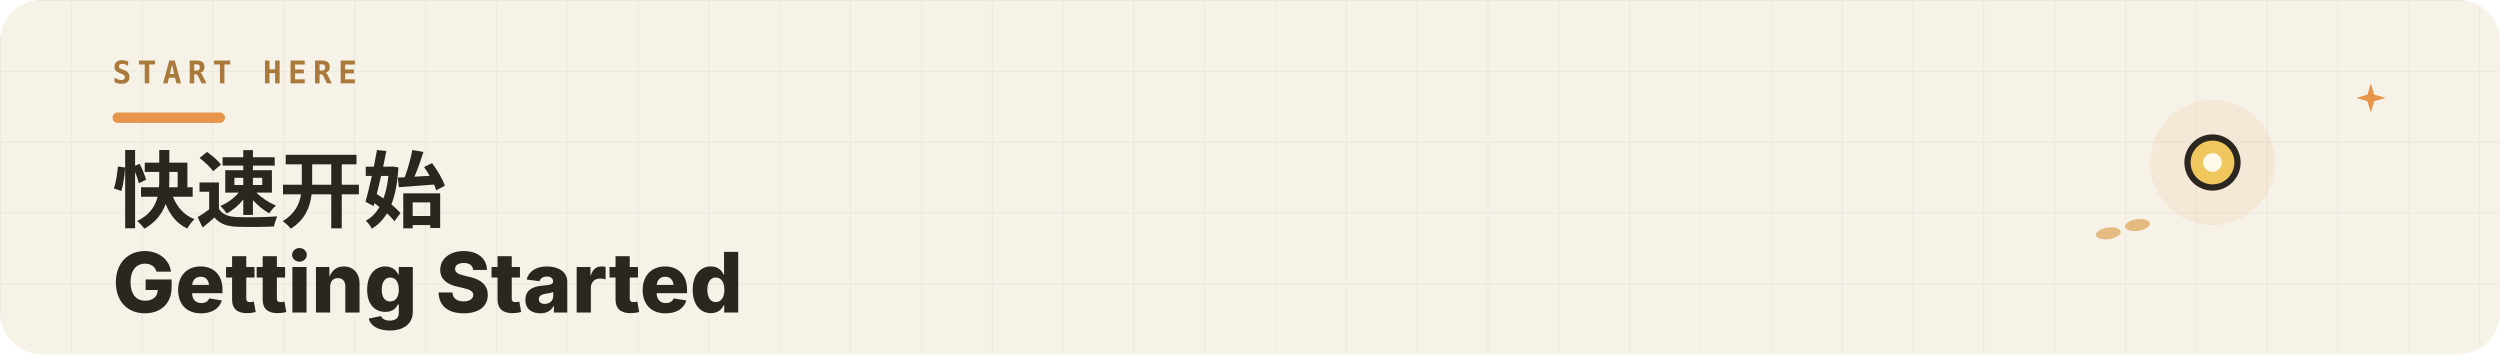
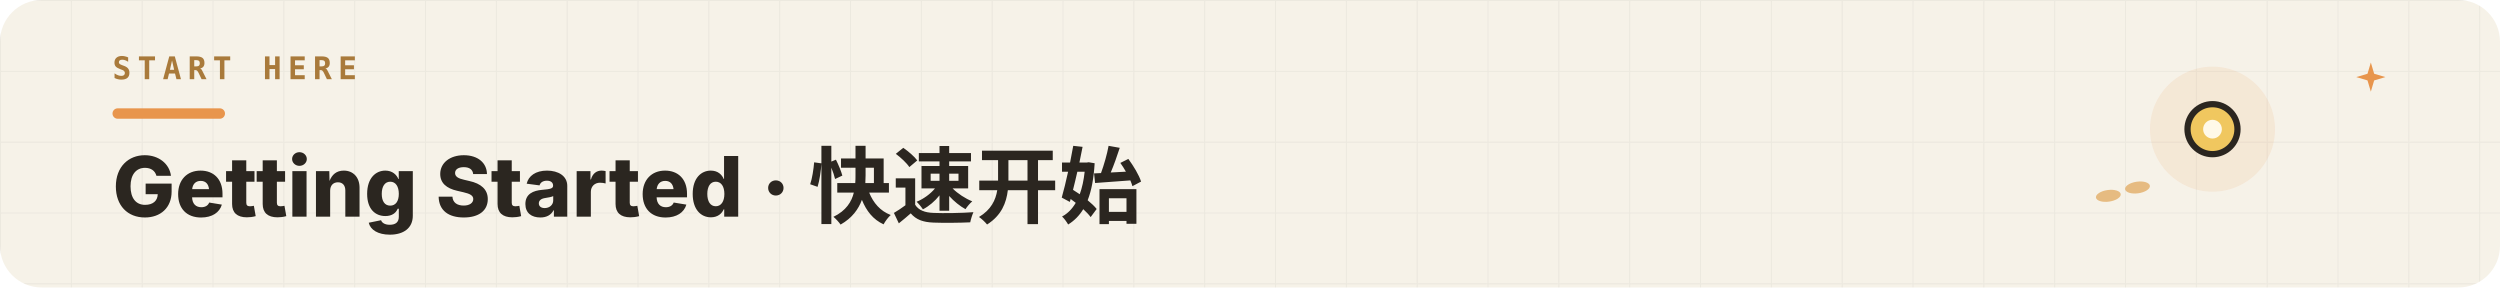
- <svg xmlns="http://www.w3.org/2000/svg" width="1200" height="170" viewBox="0 0 1200 170" role="img" aria-label="Getting Started · 快速开始">
+ <svg xmlns="http://www.w3.org/2000/svg" width="1200" height="138" viewBox="0 0 1200 138" role="img" aria-label="Getting Started · 快速开始">
  <defs>
    <pattern id="g" width="34" height="34" patternUnits="userSpaceOnUse">
      <path d="M34 0H0V34" fill="none" stroke="#2B2620" stroke-opacity="0.045" />
    </pattern>
  </defs>
-   <rect width="1200" height="170" rx="20" fill="#F6F2E8" />
-   <rect width="1200" height="170" rx="20" fill="url(#g)" />
-   <text x="54" y="40" font-family="ui-monospace, 'SF Mono', Menlo, monospace" font-size="15" font-weight="700" letter-spacing="3" fill="#A97A3B">START HERE</text>
-   <rect x="54" y="54" width="54" height="5" rx="2.5" fill="#E8954C" />
-   <text x="54" y="106" font-family="-apple-system, BlinkMacSystemFont, 'Segoe UI', 'PingFang SC', sans-serif" font-size="40" font-weight="800" fill="#2B2620">快速开始</text>
-   <text x="54" y="150" font-family="-apple-system, BlinkMacSystemFont, 'Segoe UI', sans-serif" font-size="40" font-weight="800" fill="#2B2620">Getting Started</text>
-   <circle cx="1062" cy="78" r="30" fill="#E8954C" opacity="0.12" />
-   <circle cx="1062" cy="78" r="12" fill="#F0C75F" stroke="#2B2620" stroke-width="3" />
-   <circle cx="1062" cy="78" r="4.5" fill="#FFF9E8" />
-   <ellipse cx="1012" cy="112" rx="6" ry="2.8" fill="#D98E2B" opacity="0.55" transform="rotate(-8 1012 112)" />
-   <ellipse cx="1026" cy="108" rx="6" ry="2.8" fill="#D98E2B" opacity="0.55" transform="rotate(-8 1026 108)" />
-   <path d="M1138 40 L1139.6 45.4 L1145 47 L1139.6 48.6 L1138 54 L1136.4 48.6 L1131 47 L1136.4 45.4 Z" fill="#E8954C" />
+   <rect width="1200" height="138" rx="20" fill="#F6F2E8" />
+   <rect width="1200" height="138" rx="20" fill="url(#g)" />
+   <text x="54" y="38" font-family="ui-monospace, 'SF Mono', Menlo, monospace" font-size="15" font-weight="700" letter-spacing="3" fill="#A97A3B">START HERE</text>
+   <rect x="54" y="52" width="54" height="5" rx="2.5" fill="#E8954C" />
+   <text x="54" y="104" font-family="-apple-system, BlinkMacSystemFont, 'Segoe UI', 'PingFang SC', sans-serif" font-size="40" font-weight="800" fill="#2B2620">Getting Started · 快速开始</text>
+   <circle cx="1062" cy="62" r="30" fill="#E8954C" opacity="0.12" />
+   <circle cx="1062" cy="62" r="12" fill="#F0C75F" stroke="#2B2620" stroke-width="3" />
+   <circle cx="1062" cy="62" r="4.5" fill="#FFF9E8" />
+   <ellipse cx="1012" cy="94" rx="6" ry="2.8" fill="#D98E2B" opacity="0.55" transform="rotate(-8 1012 94)" />
+   <ellipse cx="1026" cy="90" rx="6" ry="2.8" fill="#D98E2B" opacity="0.55" transform="rotate(-8 1026 90)" />
+   <path d="M1138 30 L1139.6 35.4 L1145 37 L1139.6 38.6 L1138 44 L1136.4 38.6 L1131 37 L1136.4 35.4 Z" fill="#E8954C" />
</svg>
